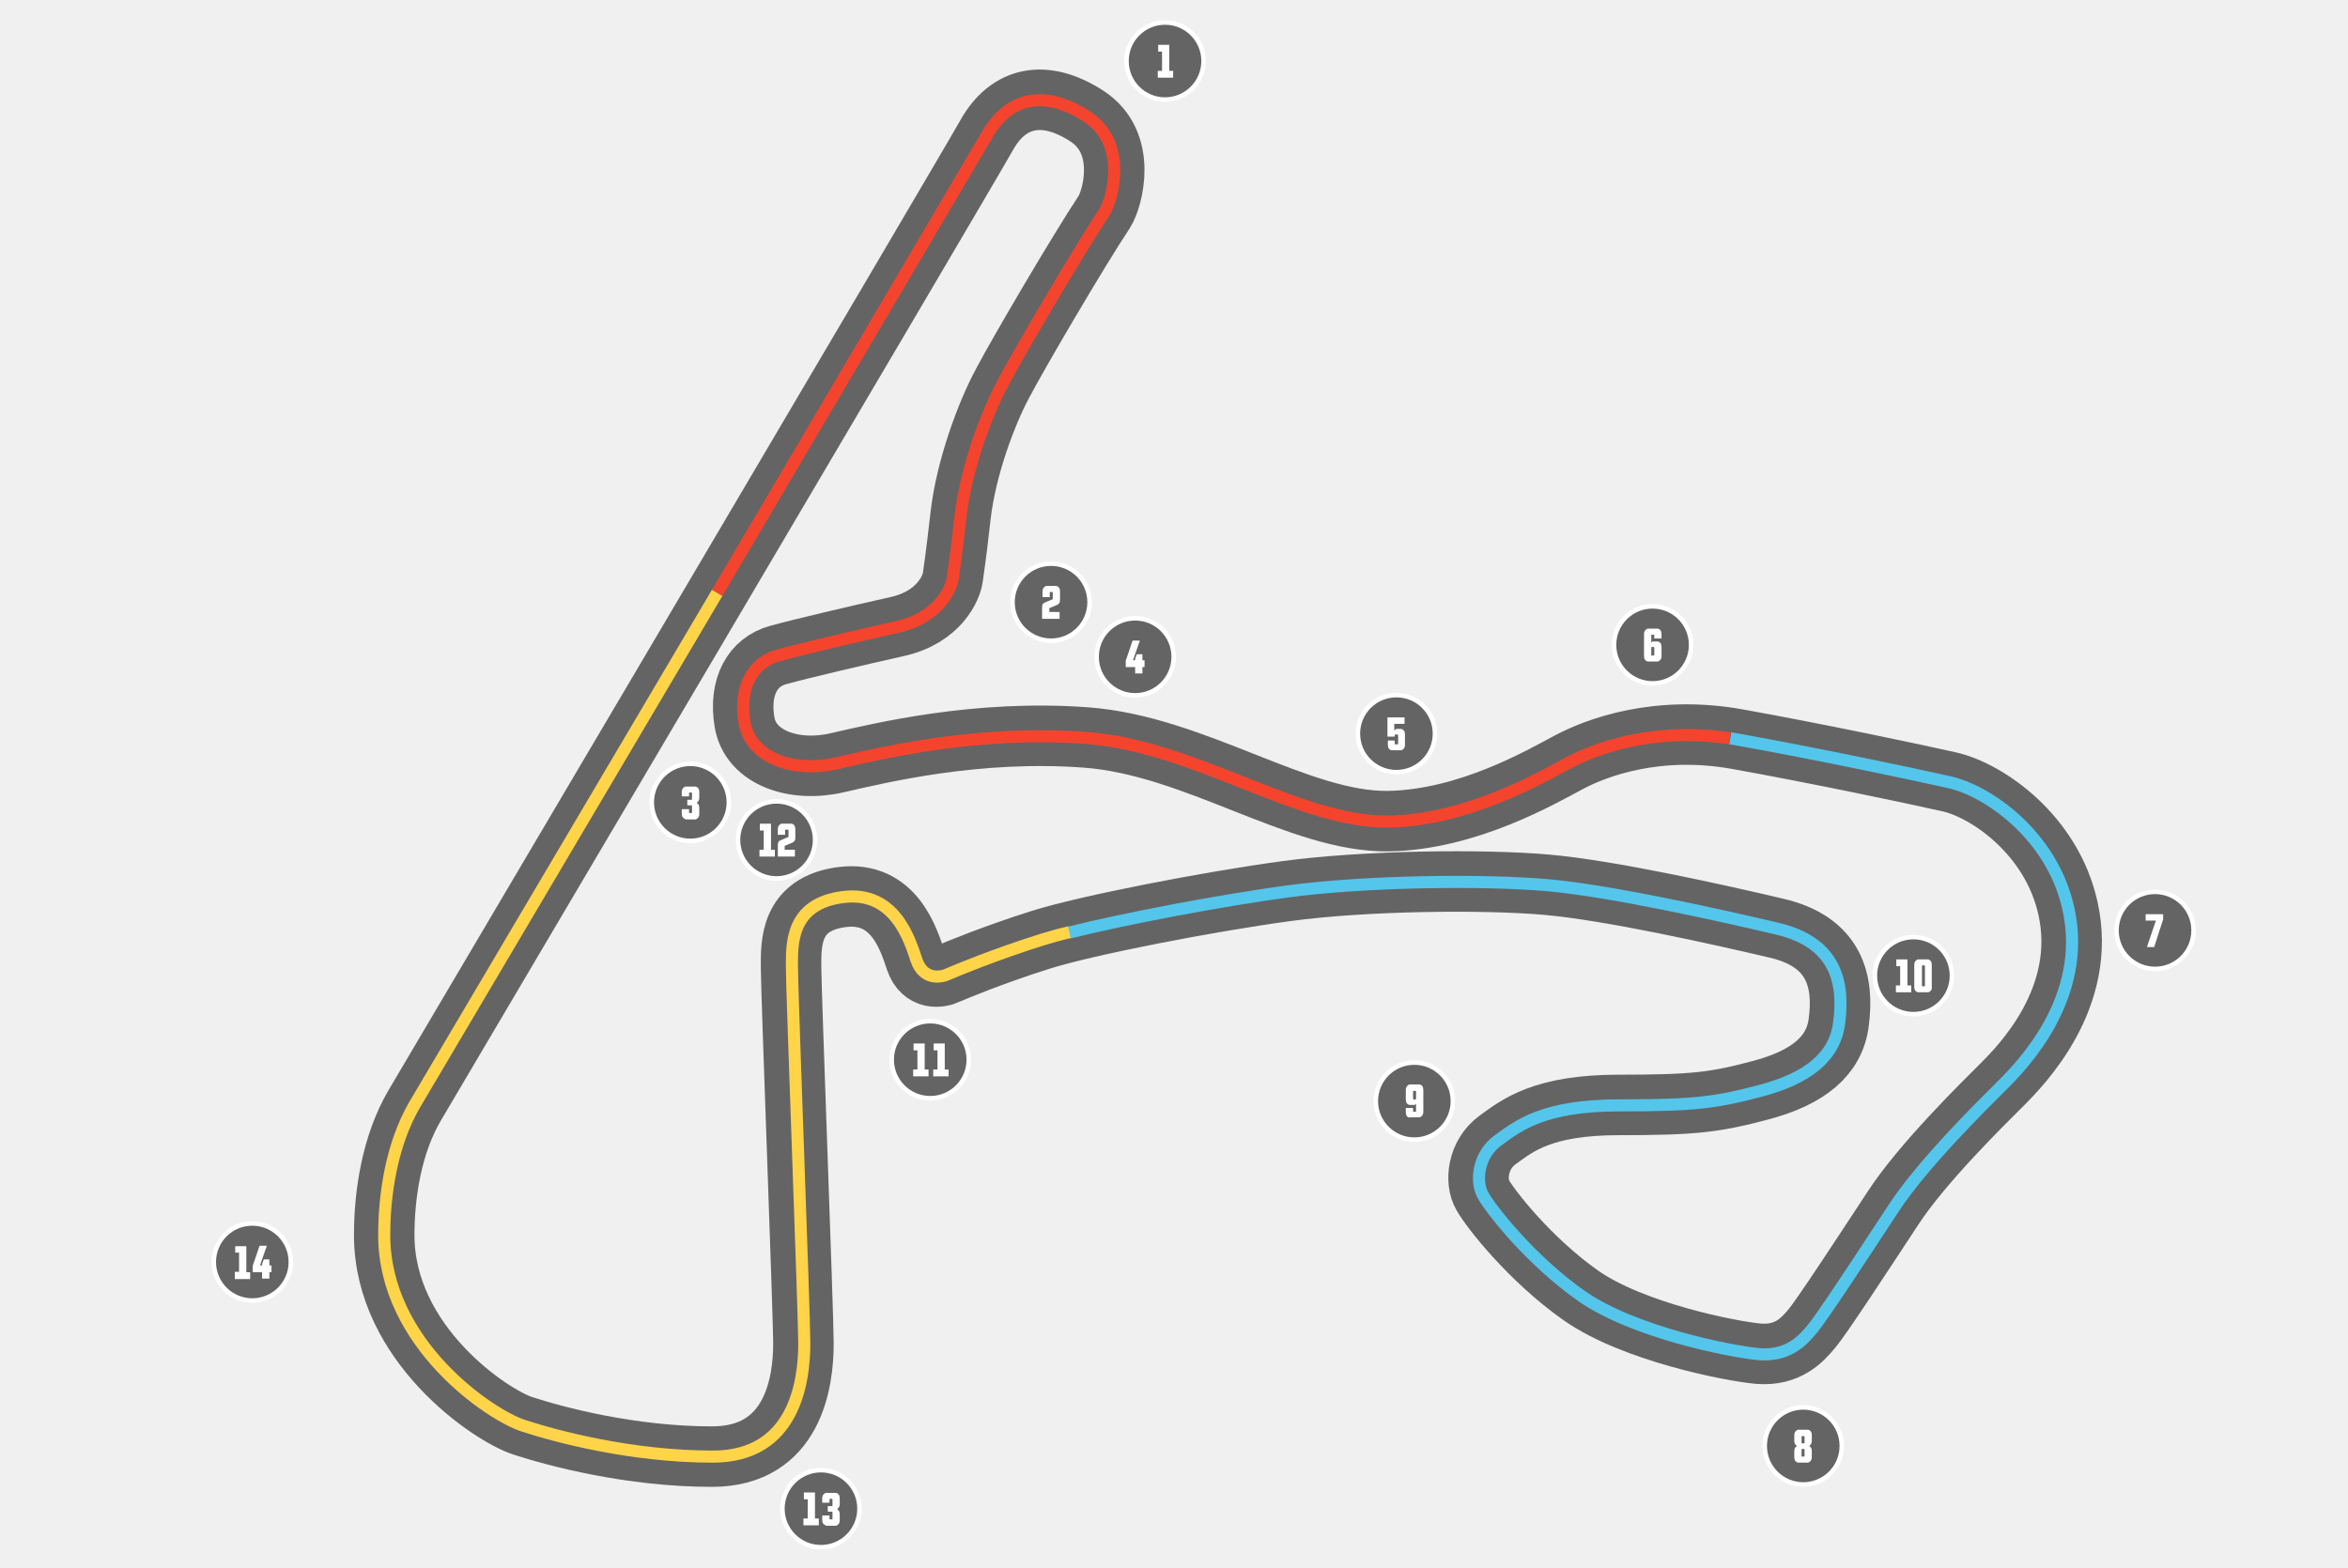
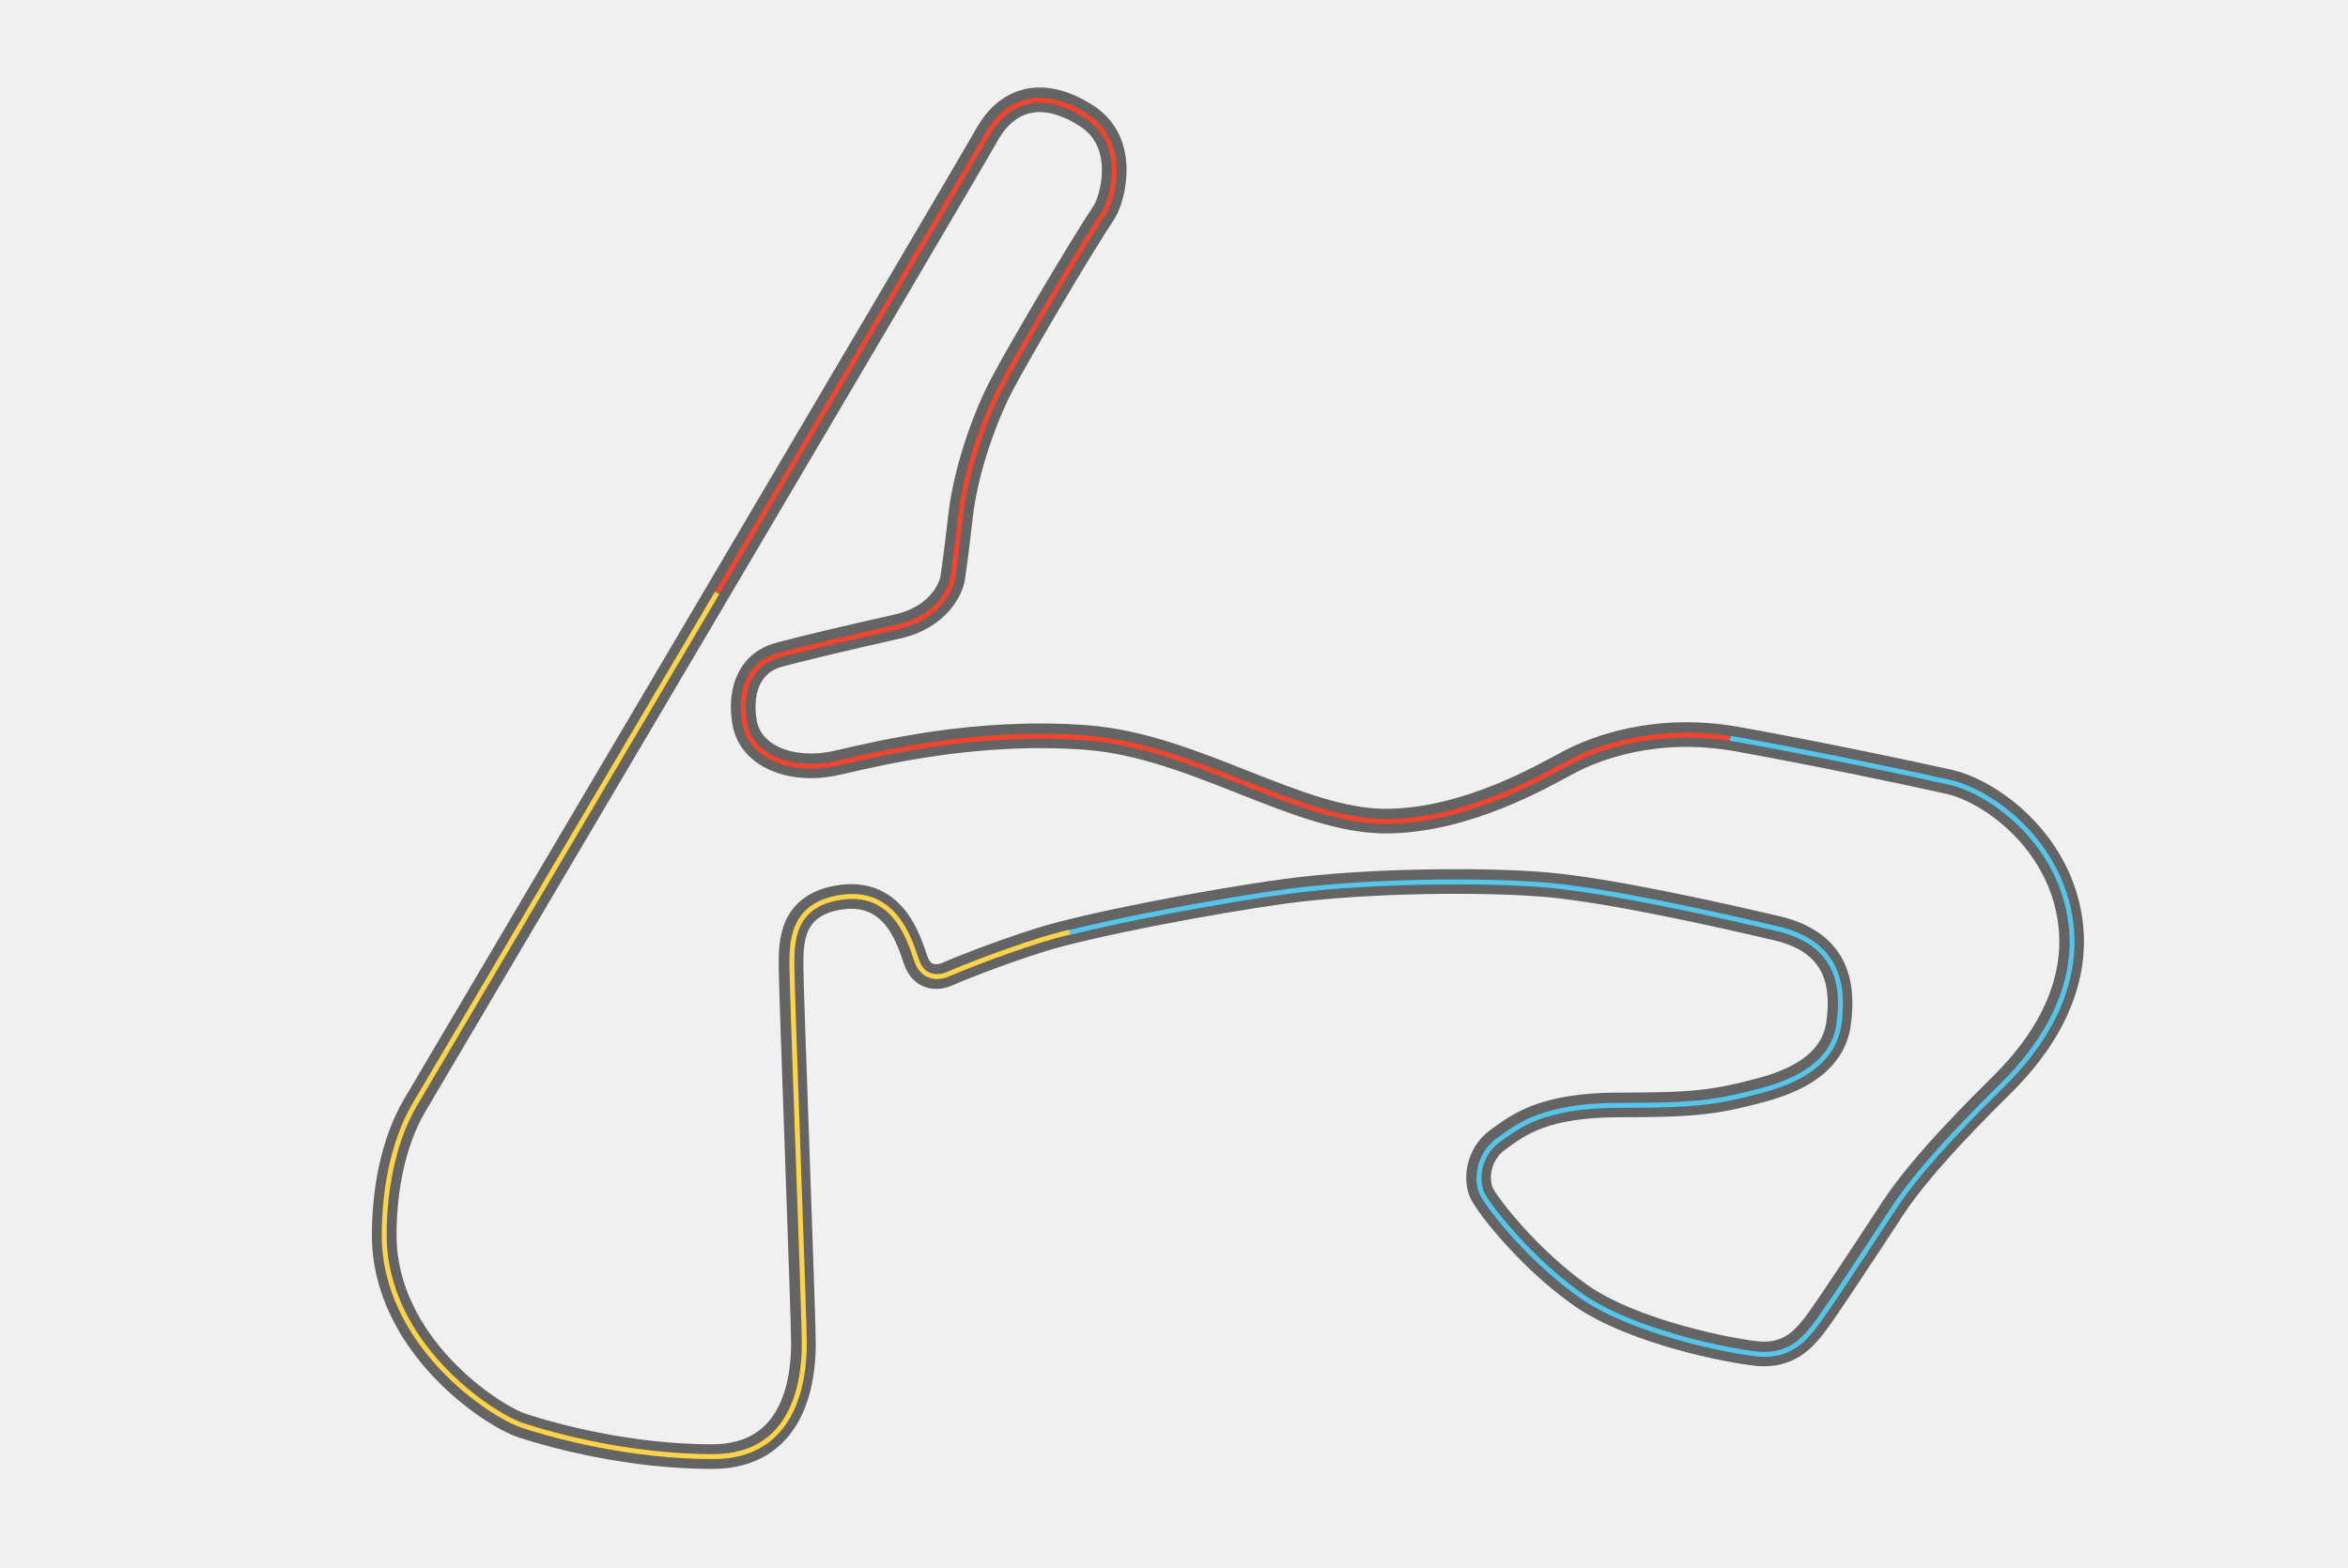
<svg xmlns="http://www.w3.org/2000/svg" version="1.1" x="0px" y="0px" viewBox="0.0 0.0 550.0 367.4" style="enable-background:new 0 0 550 443.7;" xml:space="preserve">
  <style type="text/css">
- 	.st0{fill:none;stroke:#646464;stroke-width:14.173;stroke-miterlimit:10;}
- 	.st1{fill:none;stroke:#FFD449;stroke-width:2.835;stroke-miterlimit:10;}
- 	.st2{fill:none;stroke:#54C6EB;stroke-width:2.835;stroke-miterlimit:10;}
- 	.st3{fill:none;stroke:#F4442E;stroke-width:2.835;stroke-miterlimit:10;}
- 	.st4{fill:none;stroke:#FFFFFF;stroke-width:2.126;}
+ 	.st0{fill:none;stroke:#646464;stroke-width:5.775;stroke-miterlimit:10;}
+ 	.st1{fill:none;stroke:#FFD449;stroke-width:1.155;stroke-miterlimit:10;}
+ 	.st2{fill:none;stroke:#54C6EB;stroke-width:1.155;stroke-miterlimit:10;}
+ 	.st3{fill:none;stroke:#F4442E;stroke-width:1.155;stroke-miterlimit:10;}
+ 	.st4{fill:none;stroke:#FFFFFF;stroke-width:0.866;}
	.st5{fill:#646464;}
	.st6{fill:#FFFFFF;}
- 	.st7{fill:none;stroke:#646464;stroke-width:2.835;stroke-miterlimit:10;}
+ 	.st7{fill:none;stroke:#646464;stroke-width:1.155;stroke-miterlimit:10;}
	.st8{fill:#09BC8A;}
- 	.st9{fill:none;stroke:#09BC8A;stroke-width:2.21;stroke-miterlimit:10;}
- 	.st10{fill:none;stroke:#09BC8A;stroke-width:1.984;stroke-miterlimit:10;}
+ 	.st9{fill:none;stroke:#09BC8A;stroke-width:0.900;stroke-miterlimit:10;}
+ 	.st10{fill:none;stroke:#09BC8A;stroke-width:0.809;stroke-miterlimit:10;}
	.st11{clip-path:url(#SVGID_00000052082226627707448120000003225011589359256480_);}
- 	.st12{fill:none;stroke:#646464;stroke-width:4.819;stroke-miterlimit:10;}
+ 	.st12{fill:none;stroke:#646464;stroke-width:1.964;stroke-miterlimit:10;}
	.st13{fill:#FF3380;}
	.st14{clip-path:url(#SVGID_00000146480650356378285320000014607395338713294209_);}
- 	.st15{fill:none;stroke:#FF3380;stroke-width:1.984;stroke-miterlimit:10;}
- 	.st16{fill:none;stroke:#646464;stroke-width:0.709;stroke-miterlimit:10;}
- 	.st17{fill:none;stroke:#F4442E;stroke-width:5.669;stroke-miterlimit:10;}
- 	.st18{fill:none;stroke:#54C6EB;stroke-width:5.669;stroke-miterlimit:10;}
- 	.st19{fill:none;stroke:#FFD449;stroke-width:5.669;stroke-miterlimit:10;}
- 	.st20{fill:none;stroke:#09BC8A;stroke-width:2.835;stroke-miterlimit:10;}
+ 	.st15{fill:none;stroke:#FF3380;stroke-width:0.809;stroke-miterlimit:10;}
+ 	.st16{fill:none;stroke:#646464;stroke-width:0.289;stroke-miterlimit:10;}
+ 	.st17{fill:none;stroke:#F4442E;stroke-width:2.310;stroke-miterlimit:10;}
+ 	.st18{fill:none;stroke:#54C6EB;stroke-width:2.310;stroke-miterlimit:10;}
+ 	.st19{fill:none;stroke:#FFD449;stroke-width:2.310;stroke-miterlimit:10;}
+ 	.st20{fill:none;stroke:#09BC8A;stroke-width:1.155;stroke-miterlimit:10;}
	.st21{clip-path:url(#SVGID_00000110462622352096251210000003113858319540910269_);}
	.st22{fill:#F4442E;}
	.st23{fill:#54C6EB;}
	.st24{fill:#FFD449;}
</style>
  <g id="コース">
    <path class="st0" d="M97.2,258.9c0,0,128.7-217.9,133.9-227.2s13.8-10.8,23.5-4.5c9.7,6.3,6,19.4,4.1,22.4   c-6.1,9.2-20.3,33.4-23.9,40.3c-3.7,6.9-8.5,19.6-9.8,31c-1.3,11.4-1.5,11.9-1.8,14.3c-0.3,2.5-3.2,9.4-13,11.6s-22.2,5.1-28,6.7   s-9.2,7.3-7.8,15.7s11.7,11.9,21.8,9.5c10.1-2.3,32.6-7.8,58.2-5.9s49.9,19.9,70.8,19.6c18.6-0.3,35.9-10.4,42.3-13.8   c6.4-3.4,20.6-8.8,39.5-5.4c18.9,3.4,40.7,8,49.6,10s24,12.4,27.8,29.6c4.7,21-11,36.9-15.4,41.3s-18.7,18.4-25.6,29   c-6.9,10.5-16.7,25.5-19,28.2c-2.3,2.8-5.7,6.4-12.4,5.9c-6.7-0.6-29.4-5.1-41.6-13.6c-12.1-8.5-21.4-20.5-23.1-23.6   c-1.8-3.1-1.3-9.4,3.5-12.9c4.8-3.5,10.7-8.2,28.4-8.2c17.7,0,22.5-0.6,33.4-3.5c10.8-2.9,17.1-7.9,18.1-15.8   c1.3-9.7-0.9-18.9-14.5-22.1c-13.6-3.2-39.1-8.9-53.9-10.2c-14.8-1.3-42.6-1-61,1.5c-18.4,2.5-46.7,8-57.5,11.4   c-10.8,3.4-20,7.2-21.8,8c-1.8,0.9-5.9,1.5-7.5-3.2s-5-16.4-17.3-14.8c-12.3,1.6-11.9,11.1-11.9,16.5c0,5.4,2.9,81.5,2.9,88.1   c0,8.9-2.3,26.5-21.4,26.5s-36.6-4.7-44.3-7.2C115,331.7,90,314.9,90,289.4C90,280,91.7,268.2,97.2,258.9z" />
  </g>
  <g id="セクター">
    <path class="st1" d="M250.6,218.4c-2.6,0.6-4.9,1.3-6.6,1.8c-10.8,3.4-20,7.2-21.8,8c-1.8,0.9-5.9,1.5-7.5-3.2s-5-16.4-17.3-14.8   c-12.3,1.6-11.9,11.1-11.9,16.5c0,5.4,2.9,81.5,2.9,88.1c0,8.9-2.3,26.5-21.4,26.5s-36.6-4.7-44.3-7.2C115,331.7,90,314.9,90,289.4   c0-9.4,1.7-21.2,7.1-30.5c0,0,36.1-61.1,70.9-120" />
    <path class="st2" d="M405.3,173c0.6,0.1,1.2,0.2,1.8,0.3c18.9,3.4,40.7,8,49.6,10s24,12.4,27.8,29.6c4.7,21-11,36.9-15.4,41.3   s-18.7,18.4-25.6,29c-6.9,10.5-16.7,25.5-19,28.2c-2.3,2.8-5.7,6.4-12.4,5.9c-6.7-0.6-29.4-5.1-41.6-13.6   c-12.1-8.5-21.4-20.5-23.1-23.6c-1.8-3.1-1.3-9.4,3.5-12.9c4.8-3.5,10.7-8.2,28.4-8.2c17.7,0,22.5-0.6,33.4-3.5   c10.8-2.9,17.1-7.9,18.1-15.8c1.3-9.7-0.9-18.9-14.5-22.1c-13.6-3.2-39.1-8.9-53.9-10.2c-14.8-1.3-42.6-1-61,1.5   c-15.4,2.1-37.7,6.3-50.9,9.6" />
    <path class="st3" d="M168,138.9c30.8-52.3,60.6-102.8,63.1-107.1c5.2-9.3,13.8-10.8,23.5-4.5c9.7,6.3,6,19.4,4.1,22.4   c-6.1,9.2-20.3,33.4-23.9,40.3c-3.7,6.9-8.5,19.6-9.8,31c-1.3,11.4-1.5,11.9-1.8,14.3c-0.3,2.5-3.2,9.4-13,11.6s-22.2,5.1-28,6.7   s-9.2,7.3-7.8,15.7s11.7,11.9,21.8,9.5c10.1-2.3,32.6-7.8,58.2-5.9s49.9,19.9,70.8,19.6c18.6-0.3,35.9-10.4,42.3-13.8   c6.2-3.3,19.7-8.4,37.7-5.7" />
  </g>
  <g id="コーナー番号">
    <g>
      <g>
-         <circle class="st4" cx="272.9" cy="14.3" r="8.5" />
-         <circle class="st5" cx="272.9" cy="14.3" r="8.5" />
-       </g>
+ 			
+ 			
+ 		</g>
      <g>
-         <path class="st6" d="M271.2,18.2v-1.6h1v-4.5h-0.9v-1.6h2.6v6.1h0.9v1.6H271.2z" />
-       </g>
+ 			
+ 		</g>
    </g>
    <g>
      <g>
-         <circle class="st4" cx="246.2" cy="141.1" r="8.5" />
-         <circle class="st5" cx="246.2" cy="141.1" r="8.5" />
-       </g>
+ 			
+ 			
+ 		</g>
      <g>
-         <path class="st6" d="M244.1,145v-2.6c0-0.6,0.1-1,0.6-1.2l1.9-0.8v-1.6l-0.1-0.1h-0.5l-0.1,0.1v1.1h-1.7v-1.3     c0-0.8,0.4-1.1,0.8-1.3h2.5c0.5,0.2,0.8,0.5,0.8,1.3v1.9c0,0.6-0.1,0.9-0.6,1.2l-1.9,0.8v0.9h2.4v1.6H244.1z" />
-       </g>
+ 			
+ 		</g>
    </g>
    <g>
      <g>
-         <circle class="st4" cx="161.7" cy="188" r="8.5" />
-         <circle class="st5" cx="161.7" cy="188" r="8.5" />
-       </g>
+ 			
+ 			
+ 		</g>
      <g>
-         <path class="st6" d="M160.5,191.9c-0.5-0.2-0.8-0.5-0.8-1.3v-1h1.7v0.8l0.1,0.1h0.5l0.1-0.1v-1.6l-0.1-0.1h-1v-1.3h1l0.1-0.1     v-1.5l-0.1-0.1h-0.5l-0.1,0.1v0.8h-1.7v-1c0-0.8,0.4-1.1,0.8-1.3h2.5c0.5,0.2,0.8,0.5,0.8,1.3v1.3c0,0.6-0.2,0.9-0.6,1.2     c0.4,0.3,0.6,0.6,0.6,1.2v1.4c0,0.8-0.4,1.1-0.8,1.3H160.5z" />
-       </g>
+ 			
+ 		</g>
    </g>
    <g>
      <g>
-         <circle class="st4" cx="265.9" cy="153.9" r="8.5" />
-         <circle class="st5" cx="265.9" cy="153.9" r="8.5" />
-       </g>
+ 			
+ 			
+ 		</g>
      <g>
-         <path class="st6" d="M267.6,156.3v1.5h-1.7v-1.5h-2.2v-1.5l1.6-4.7h1.7l-1.6,4.6h0.5v-0.4l0.4-1h1.3v1.4h0.5v1.6H267.6z" />
-       </g>
+ 			
+ 		</g>
    </g>
    <g>
      <g>
-         <circle class="st4" cx="327.1" cy="171.9" r="8.5" />
-         <circle class="st5" cx="327.1" cy="171.9" r="8.5" />
-       </g>
+ 			
+ 			
+ 		</g>
      <g>
-         <path class="st6" d="M325.9,175.8c-0.5-0.2-0.8-0.5-0.8-1.3v-1h1.6v0.8l0.1,0.1h0.6l0.1-0.1v-2.1l-0.1-0.1h-0.6l-0.1,0.1v0.4H325     v-4.5h4v1.5h-2.4v1.6l0.4-0.4h1.3c0.5,0.2,0.8,0.5,0.8,1.3v2.4c0,0.8-0.4,1.1-0.8,1.3H325.9z" />
-       </g>
+ 			
+ 		</g>
    </g>
    <g>
      <g>
-         <circle class="st4" cx="387.1" cy="151.1" r="8.5" />
-         <circle class="st5" cx="387.1" cy="151.1" r="8.5" />
-       </g>
+ 			
+ 			
+ 		</g>
      <g>
-         <path class="st6" d="M388.4,155h-2.5c-0.5-0.2-0.8-0.5-0.8-1.3v-5.1c0-0.8,0.4-1.1,0.8-1.3h2.5c0.5,0.2,0.8,0.5,0.8,1.3v1h-1.7     v-0.8l-0.1-0.1h-0.5l-0.1,0.1v1.8l0.3-0.3h1.3c0.5,0.2,0.8,0.5,0.8,1.3v2.2C389.2,154.5,388.8,154.8,388.4,155z M387.4,153.6     l0.1-0.1v-1.8l-0.1-0.1h-0.5l-0.1,0.1v1.8l0.1,0.1H387.4z" />
-       </g>
+ 			
+ 		</g>
    </g>
    <g>
      <g>
-         <circle class="st4" cx="504.8" cy="218" r="8.5" />
-         <circle class="st5" cx="504.8" cy="218" r="8.5" />
-       </g>
+ 			
+ 			
+ 		</g>
      <g>
-         <path class="st6" d="M502.9,221.9l2.1-6.2h-2.4v-1.5h4.1v1.2l-2.1,6.5H502.9z" />
-       </g>
+ 			
+ 		</g>
    </g>
    <g>
      <g>
-         <circle class="st4" cx="422.4" cy="338.8" r="8.5" />
-         <circle class="st5" cx="422.4" cy="338.8" r="8.5" />
-       </g>
+ 			
+ 			
+ 		</g>
      <g>
-         <path class="st6" d="M421.1,342.7c-0.5-0.2-0.8-0.5-0.8-1.3V340c0-0.6,0.2-0.9,0.6-1.2c-0.4-0.3-0.6-0.6-0.6-1.2v-1.3     c0-0.8,0.4-1.1,0.8-1.3h2.5c0.5,0.2,0.8,0.5,0.8,1.3v1.3c0,0.6-0.2,0.9-0.6,1.2c0.4,0.3,0.6,0.6,0.6,1.2v1.4     c0,0.8-0.4,1.1-0.8,1.3H421.1z M422,338.1l0.1,0.1h0.5l0.1-0.1v-1.5l-0.1-0.1h-0.5l-0.1,0.1V338.1z M422.7,341.2v-1.6l-0.1-0.1     h-0.5l-0.1,0.1v1.6l0.1,0.1h0.5L422.7,341.2z" />
-       </g>
+ 			
+ 		</g>
    </g>
    <g>
      <g>
-         <circle class="st4" cx="331.3" cy="258" r="8.5" />
-         <circle class="st5" cx="331.3" cy="258" r="8.5" />
-       </g>
+ 			
+ 			
+ 		</g>
      <g>
-         <path class="st6" d="M330.1,261.9c-0.5-0.2-0.8-0.5-0.8-1.3v-1h1.7v0.8l0.1,0.1h0.5l0.1-0.1v-1.8l-0.3,0.3h-1.3     c-0.5-0.2-0.8-0.5-0.8-1.3v-2.2c0-0.8,0.4-1.1,0.8-1.3h2.5c0.5,0.2,0.8,0.5,0.8,1.3v5.1c0,0.8-0.4,1.1-0.8,1.3H330.1z      M331.7,257.5v-1.8l-0.1-0.1h-0.5l-0.1,0.1v1.8l0.1,0.1h0.5L331.7,257.5z" />
-       </g>
+ 			
+ 		</g>
    </g>
    <g>
      <g>
-         <circle class="st4" cx="448.2" cy="228.6" r="8.5" />
-         <circle class="st5" cx="448.2" cy="228.6" r="8.5" />
-       </g>
+ 			
+ 			
+ 		</g>
      <g>
-         <path class="st6" d="M444.1,232.5v-1.6h1v-4.5h-0.9v-1.6h2.6v6.1h0.9v1.6H444.1z" />
-         <path class="st6" d="M451.7,232.5h-2.5c-0.5-0.2-0.8-0.5-0.8-1.3v-5.1c0-0.8,0.4-1.1,0.8-1.3h2.5c0.5,0.2,0.8,0.5,0.8,1.3v5.1     C452.6,232,452.2,232.3,451.7,232.5z M450.9,226.3l-0.1-0.1h-0.5l-0.1,0.1v4.7l0.1,0.1h0.5l0.1-0.1V226.3z" />
-       </g>
+ 			
+ 			
+ 		</g>
    </g>
    <g>
      <g>
-         <circle class="st4" cx="217.9" cy="248.3" r="8.5" />
-         <circle class="st5" cx="217.9" cy="248.3" r="8.5" />
-       </g>
+ 			
+ 			
+ 		</g>
      <g>
-         <path class="st6" d="M213.9,252.2v-1.6h1v-4.5H214v-1.6h2.6v6.1h0.9v1.6H213.9z" />
-         <path class="st6" d="M218.6,252.2v-1.6h1v-4.5h-0.9v-1.6h2.6v6.1h0.9v1.6H218.6z" />
-       </g>
+ 			
+ 			
+ 		</g>
    </g>
    <g>
      <g>
-         <circle class="st4" cx="181.9" cy="196.8" r="8.5" />
-         <circle class="st5" cx="181.9" cy="196.8" r="8.5" />
-       </g>
+ 			
+ 			
+ 		</g>
      <g>
-         <path class="st6" d="M177.9,200.7v-1.6h1v-4.5H178v-1.6h2.6v6.1h0.9v1.6H177.9z" />
-         <path class="st6" d="M182.2,200.7v-2.6c0-0.6,0.1-1,0.6-1.2l1.9-0.8v-1.6l-0.1-0.1H184l-0.1,0.1v1.1h-1.7v-1.3     c0-0.8,0.4-1.1,0.8-1.3h2.5c0.5,0.2,0.8,0.5,0.8,1.3v1.9c0,0.6-0.1,0.9-0.6,1.2l-1.9,0.8v0.9h2.4v1.6H182.2z" />
-       </g>
+ 			
+ 			
+ 		</g>
    </g>
    <g>
      <g>
-         <circle class="st4" cx="192.3" cy="353.5" r="8.5" />
-         <circle class="st5" cx="192.3" cy="353.5" r="8.5" />
-       </g>
+ 			
+ 			
+ 		</g>
      <g>
-         <path class="st6" d="M188.2,357.4v-1.6h1v-4.5h-0.9v-1.6h2.6v6.1h0.9v1.6H188.2z" />
-         <path class="st6" d="M193.4,357.4c-0.5-0.2-0.8-0.5-0.8-1.3v-1h1.7v0.8l0.1,0.1h0.5l0.1-0.1v-1.6l-0.1-0.1h-1v-1.3h1l0.1-0.1     v-1.5l-0.1-0.1h-0.5l-0.1,0.1v0.8h-1.7v-1c0-0.8,0.4-1.1,0.8-1.3h2.5c0.5,0.2,0.8,0.5,0.8,1.3v1.3c0,0.6-0.2,0.9-0.6,1.2     c0.4,0.3,0.6,0.6,0.6,1.2v1.4c0,0.8-0.4,1.1-0.8,1.3H193.4z" />
-       </g>
+ 			
+ 			
+ 		</g>
    </g>
    <g>
      <g>
-         <circle class="st4" cx="59.1" cy="295.7" r="8.5" />
-         <circle class="st5" cx="59.1" cy="295.7" r="8.5" />
-       </g>
+ 			
+ 			
+ 		</g>
      <g>
-         <path class="st6" d="M55,299.6V298h1v-4.5h-0.9V292h2.6v6.1h0.9v1.6H55z" />
-         <path class="st6" d="M63.1,298.1v1.5h-1.7v-1.5h-2.2v-1.5l1.6-4.7h1.7l-1.6,4.6h0.5v-0.4l0.4-1h1.3v1.4h0.5v1.6H63.1z" />
-       </g>
+ 			
+ 			
+ 		</g>
    </g>
  </g>
</svg>
